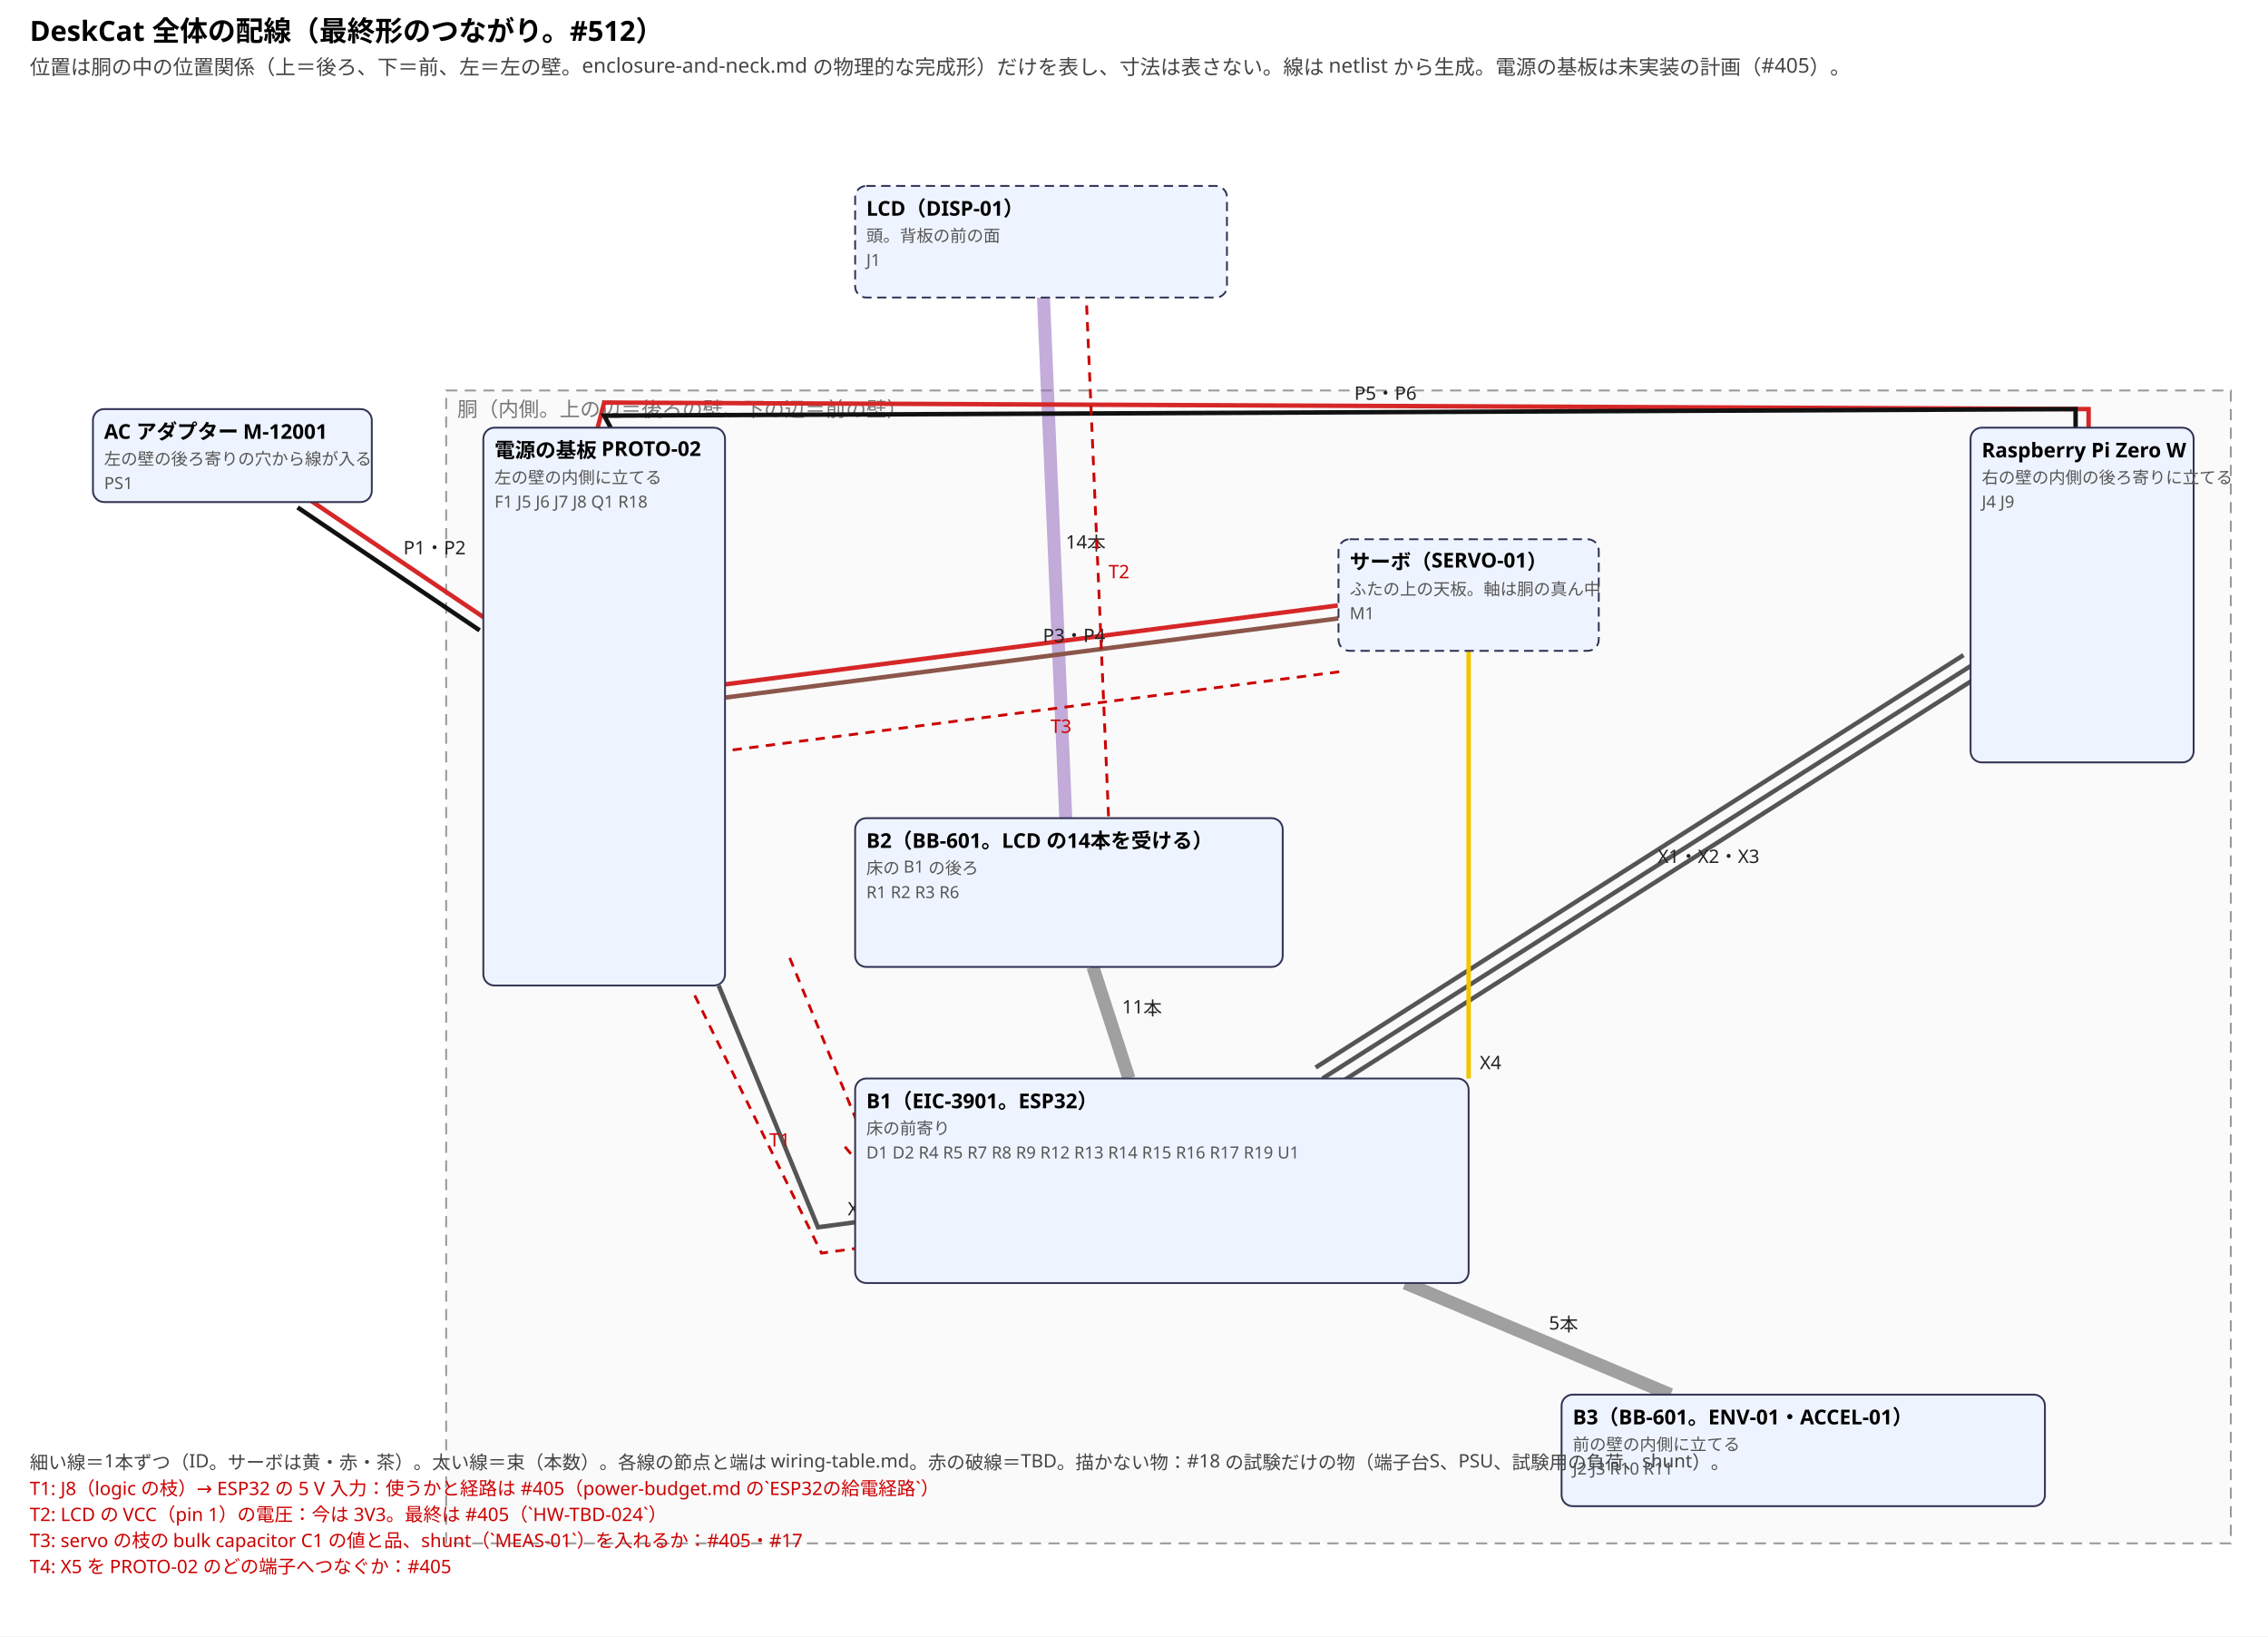
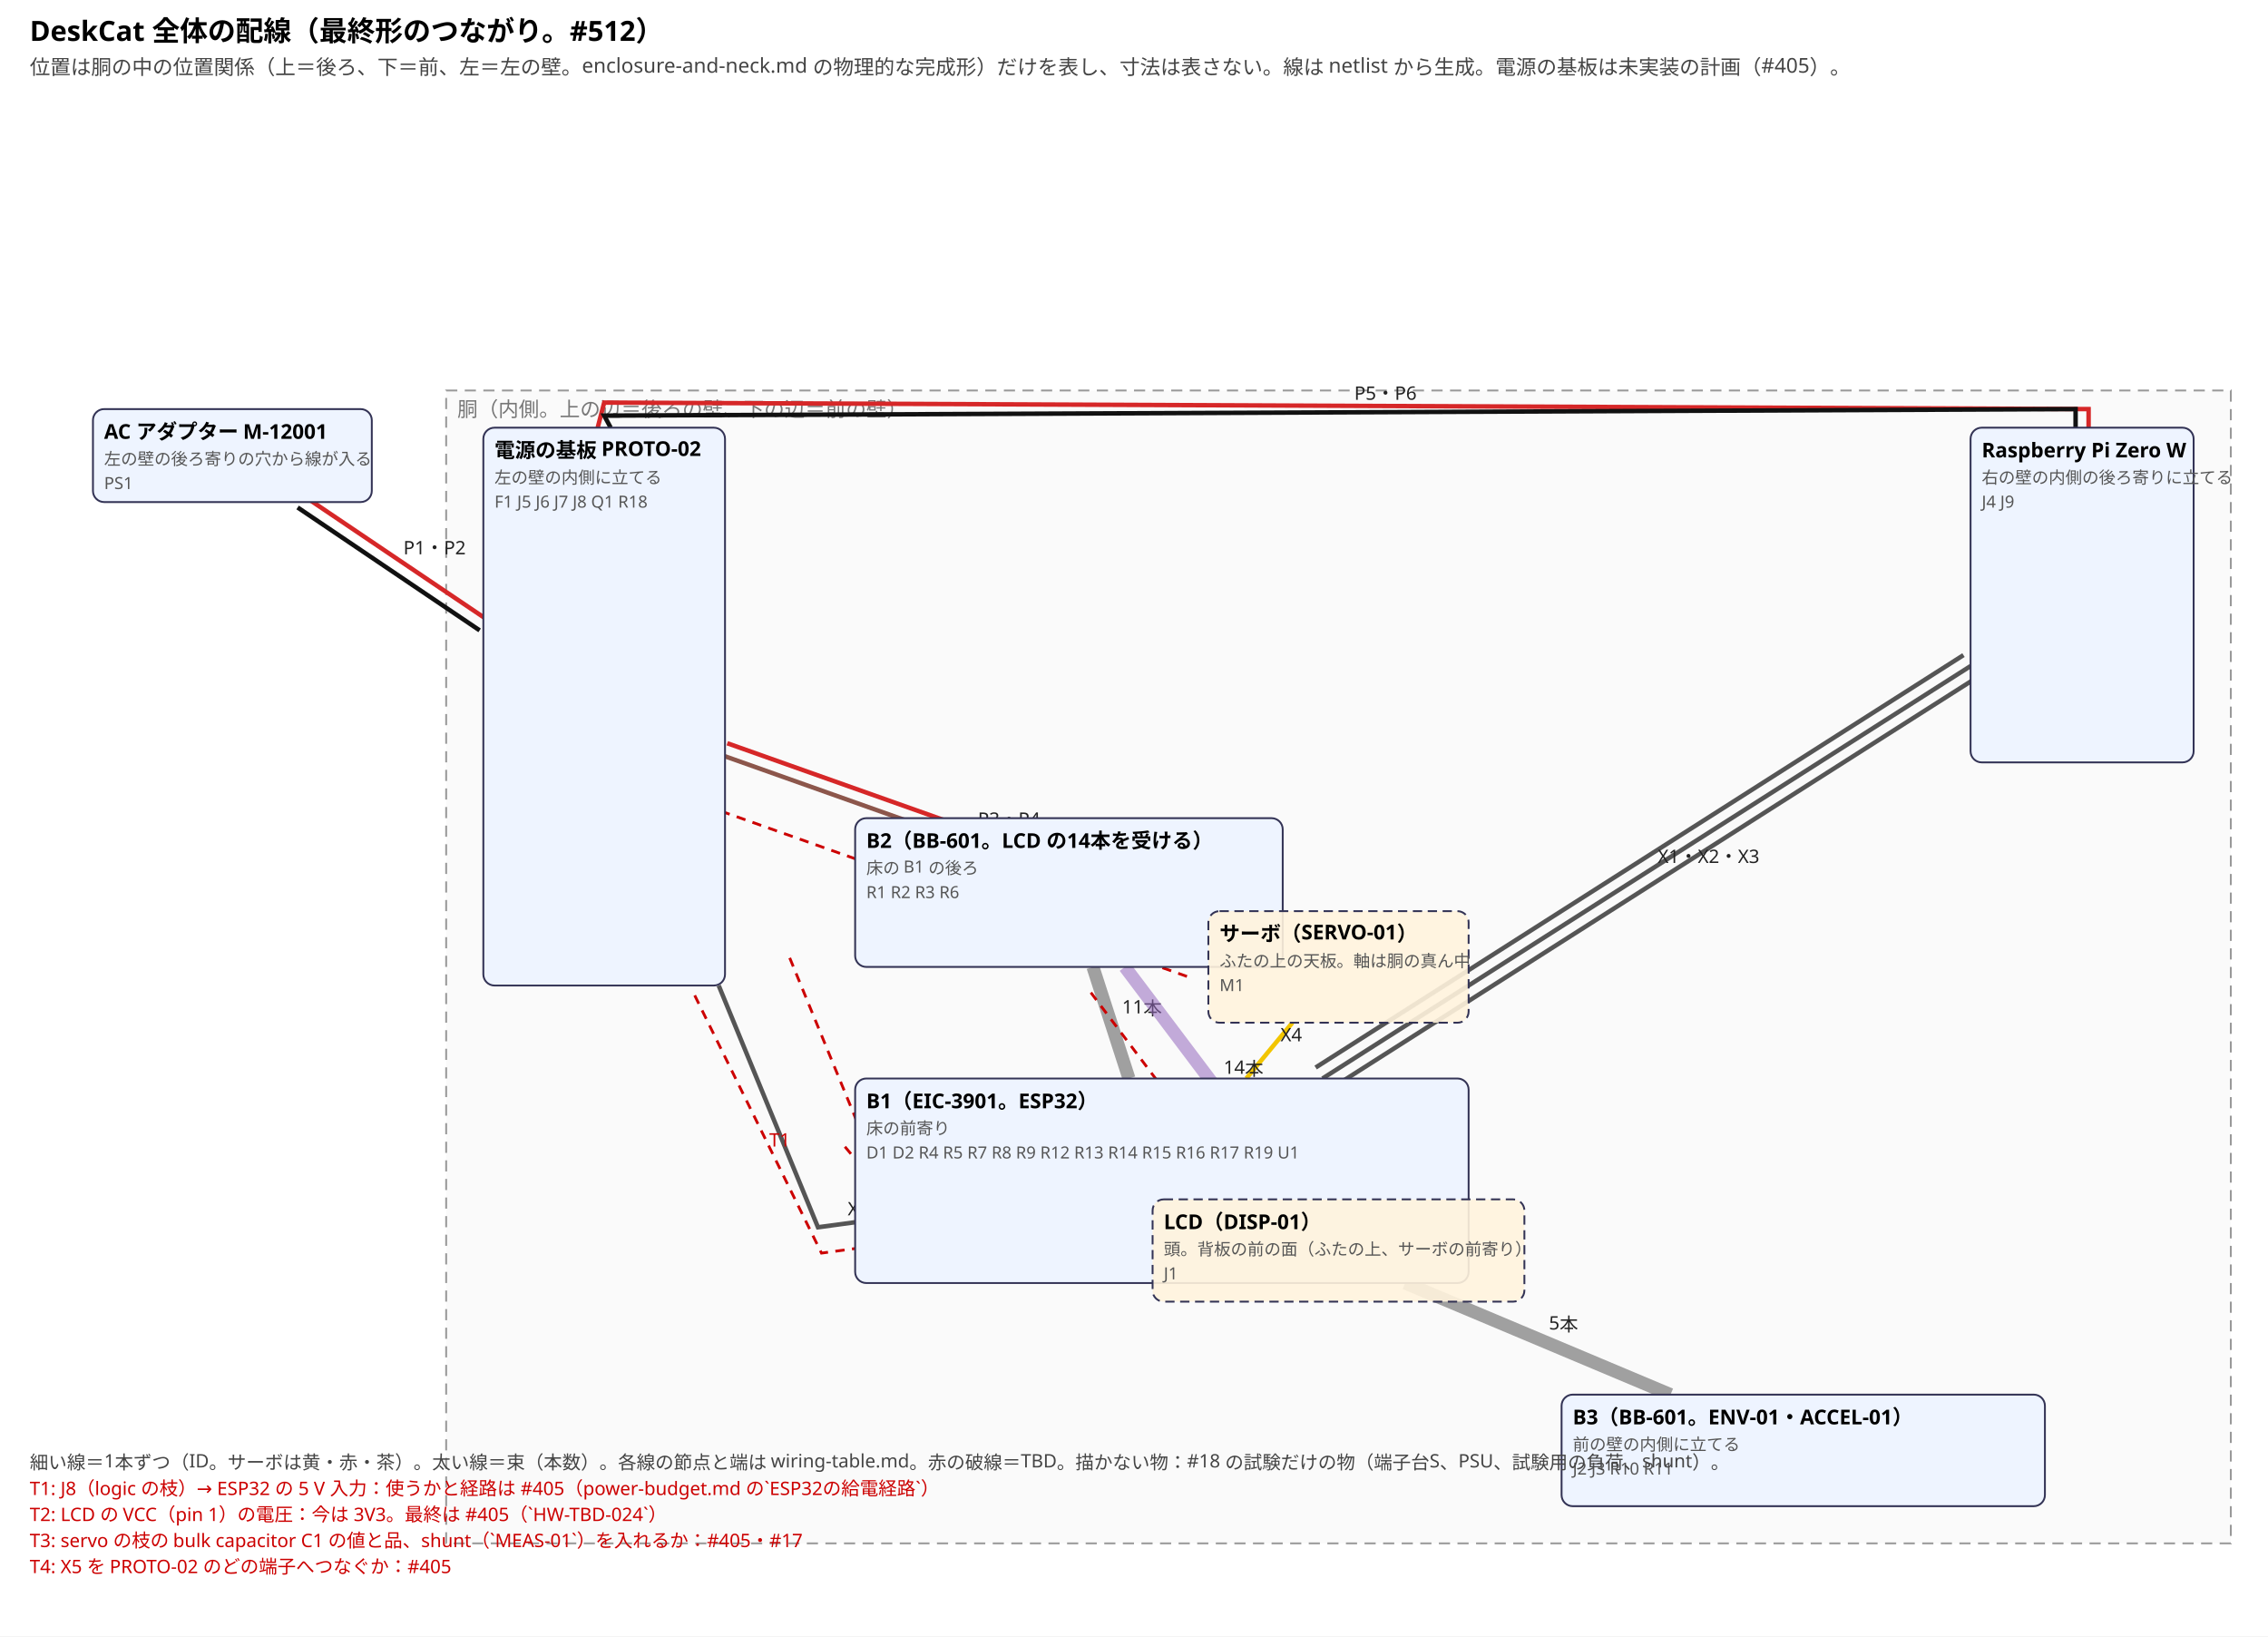
<svg xmlns="http://www.w3.org/2000/svg" width="1220" height="880" viewBox="0 0 1220 880" font-family="sans-serif">
  <rect width="1220" height="880" fill="#fff" />
  <text x="16" y="22" font-size="15" font-weight="bold">DeskCat 全体の配線（最終形のつながり。#512）</text>
  <text x="16" y="40" font-size="11" fill="#444">位置は胴の中の位置関係（上＝後ろ、下＝前、左＝左の壁。enclosure-and-neck.md の物理的な完成形）だけを表し、寸法は表さない。線は netlist から生成。電源の基板は未実装の計画（#405）。</text>
  <rect x="240" y="210" width="960" height="620" fill="#fafafa" stroke="#999" stroke-dasharray="6 4" />
  <text x="246" y="224" font-size="11" fill="#777">胴（内側。上の辺＝後ろの壁、下の辺＝前の壁）</text>
  <polyline points="607.3,580.0 587.9,520.0" fill="none" stroke="#555555" stroke-width="7" opacity="0.55" />
  <text x="603.6" y="545.0" font-size="10" fill="#222">11本</text>
  <polyline points="755.9,690.0 898.6,750.0" fill="none" stroke="#555555" stroke-width="7" opacity="0.55" />
  <text x="833.2" y="715.0" font-size="10" fill="#222">5本</text>
  <polyline points="460.0,657.3 440.0,660.0 386.6,530.0" fill="none" stroke="#555555" stroke-width="2.4" />
  <text x="456.0" y="653.6" font-size="10" fill="#222">X5</text>
  <polyline points="707.7,574.1 1056.2,352.3" fill="none" stroke="#555555" stroke-width="2.4" />
  <polyline points="711.4,580.0 1060.0,358.2" fill="none" stroke="#555555" stroke-width="2.4" />
  <polyline points="715.2,585.9 1063.8,364.1" fill="none" stroke="#555555" stroke-width="2.4" />
  <text x="891.7" y="464.1" font-size="10" fill="#222">X1・X2・X3</text>
-   <polyline points="790.0,580.0 790.0,580.0 790.0,350.0" fill="none" stroke="#f2c500" stroke-width="2.4" />
-   <text x="796.0" y="575.0" font-size="10" fill="#222">X4</text>
-   <polyline points="573.3,440.0 561.3,160.0" fill="none" stroke="#9467bd" stroke-width="7" opacity="0.55" />
-   <text x="573.3" y="295.0" font-size="10" fill="#222">14本</text>
+   <polyline points="670.4,580.0 695.2,550.0" fill="none" stroke="#f2c500" stroke-width="2.4" />
+   <text x="688.8" y="560.0" font-size="10" fill="#222">X4</text>
+   <polyline points="605.1,520.0 699.3,645.0" fill="none" stroke="#9467bd" stroke-width="7" opacity="0.55" />
+   <text x="658.2" y="577.5" font-size="10" fill="#222">14本</text>
  <polyline points="164.0,267.1 262.0,333.2" fill="none" stroke="#d62728" stroke-width="2.4" />
  <polyline points="160.1,272.9 258.0,339.0" fill="none" stroke="#111111" stroke-width="2.4" />
  <text x="217.0" y="298.1" font-size="10" fill="#222">P1・P2</text>
  <polyline points="321.5,230.0 325.0,216.5 1123.5,220.0 1123.5,230.0" fill="none" stroke="#d62728" stroke-width="2.4" />
  <polyline points="328.5,230.0 325.0,223.5 1116.5,220.0 1116.5,230.0" fill="none" stroke="#111111" stroke-width="2.4" />
  <text x="728.5" y="215.0" font-size="10" fill="#222">P5・P6</text>
-   <polyline points="389.6,368.1 719.6,325.6" fill="none" stroke="#d62728" stroke-width="2.4" />
-   <polyline points="390.4,375.1 720.4,332.5" fill="none" stroke="#8c564b" stroke-width="2.4" />
-   <text x="561.0" y="345.3" font-size="10" fill="#222">P3・P4</text>
+   <polyline points="391.2,399.7 651.2,491.9" fill="none" stroke="#d62728" stroke-width="2.4" />
+   <polyline points="388.8,406.3 648.8,498.5" fill="none" stroke="#8c564b" stroke-width="2.4" />
+   <text x="526.0" y="444.1" font-size="10" fill="#222">P3・P4</text>
  <polyline points="373.7,535.3 441.9,673.9 461.9,671.2" fill="none" stroke="#c00" stroke-width="1.5" stroke-dasharray="5 4" />
  <text x="413.8" y="616.6" font-size="10" fill="#c00">T1</text>
-   <polyline points="596.3,439.0 584.3,159.0" fill="none" stroke="#c00" stroke-width="1.5" stroke-dasharray="5 4" />
-   <text x="596.3" y="311.0" font-size="10" fill="#c00">T2</text>
-   <polyline points="394.1,403.3 724.1,360.8" fill="none" stroke="#c00" stroke-width="1.5" stroke-dasharray="5 4" />
-   <text x="565.1" y="394.1" font-size="10" fill="#c00">T3</text>
+   <polyline points="586.8,533.8 680.9,658.8" fill="none" stroke="#c00" stroke-width="1.5" stroke-dasharray="5 4" />
+   <text x="639.8" y="608.3" font-size="10" fill="#c00">T2</text>
+   <polyline points="379.3,433.2 639.3,525.4" fill="none" stroke="#c00" stroke-width="1.5" stroke-dasharray="5 4" />
+   <text x="515.3" y="491.3" font-size="10" fill="#c00">T3</text>
  <polyline points="454.5,616.7 477.9,644.4 424.5,514.4" fill="none" stroke="#c00" stroke-width="1.5" stroke-dasharray="5 4" />
  <text x="472.2" y="642.5" font-size="10" fill="#c00">T4</text>
-   <rect x="460" y="100" width="200" height="60" rx="6" fill="#eef4ff" stroke="#335" stroke-dasharray="5 3" />
-   <text x="466" y="116" font-size="11" font-weight="bold">LCD（DISP-01）</text>
-   <text x="466" y="130" font-size="9" fill="#555">頭。背板の前の面</text>
-   <text x="466" y="143" font-size="9" fill="#555">J1</text>
-   <rect x="720" y="290" width="140" height="60" rx="6" fill="#eef4ff" stroke="#335" stroke-dasharray="5 3" />
-   <text x="726" y="306" font-size="11" font-weight="bold">サーボ（SERVO-01）</text>
-   <text x="726" y="320" font-size="9" fill="#555">ふたの上の天板。軸は胴の真ん中</text>
-   <text x="726" y="333" font-size="9" fill="#555">M1</text>
  <rect x="260" y="230" width="130" height="300" rx="6" fill="#eef4ff" stroke="#335" />
  <text x="266" y="246" font-size="11" font-weight="bold">電源の基板 PROTO-02</text>
  <text x="266" y="260" font-size="9" fill="#555">左の壁の内側に立てる</text>
  <text x="266" y="273" font-size="9" fill="#555">F1 J5 J6 J7 J8 Q1 R18</text>
  <rect x="50" y="220" width="150" height="50" rx="6" fill="#eef4ff" stroke="#335" />
  <text x="56" y="236" font-size="11" font-weight="bold">AC アダプター M-12001</text>
  <text x="56" y="250" font-size="9" fill="#555">左の壁の後ろ寄りの穴から線が入る</text>
  <text x="56" y="263" font-size="9" fill="#555">PS1</text>
  <rect x="1060" y="230" width="120" height="180" rx="6" fill="#eef4ff" stroke="#335" />
  <text x="1066" y="246" font-size="11" font-weight="bold">Raspberry Pi Zero W</text>
  <text x="1066" y="260" font-size="9" fill="#555">右の壁の内側の後ろ寄りに立てる</text>
  <text x="1066" y="273" font-size="9" fill="#555">J4 J9</text>
  <rect x="460" y="440" width="230" height="80" rx="6" fill="#eef4ff" stroke="#335" />
  <text x="466" y="456" font-size="11" font-weight="bold">B2（BB-601。LCD の14本を受ける）</text>
  <text x="466" y="470" font-size="9" fill="#555">床の B1 の後ろ</text>
  <text x="466" y="483" font-size="9" fill="#555">R1 R2 R3 R6</text>
  <rect x="460" y="580" width="330" height="110" rx="6" fill="#eef4ff" stroke="#335" />
  <text x="466" y="596" font-size="11" font-weight="bold">B1（EIC-3901。ESP32）</text>
  <text x="466" y="610" font-size="9" fill="#555">床の前寄り</text>
  <text x="466" y="623" font-size="9" fill="#555">D1 D2 R4 R5 R7 R8 R9 R12 R13 R14 R15 R16 R17 R19 U1</text>
  <rect x="840" y="750" width="260" height="60" rx="6" fill="#eef4ff" stroke="#335" />
  <text x="846" y="766" font-size="11" font-weight="bold">B3（BB-601。ENV-01・ACCEL-01）</text>
  <text x="846" y="780" font-size="9" fill="#555">前の壁の内側に立てる</text>
  <text x="846" y="793" font-size="9" fill="#555">J2 J3 R10 R11</text>
+   <rect x="620" y="645" width="200" height="55" rx="6" fill="#fff3dd" fill-opacity="0.9" stroke="#335" stroke-dasharray="5 3" />
+   <text x="626" y="661" font-size="11" font-weight="bold">LCD（DISP-01）</text>
+   <text x="626" y="675" font-size="9" fill="#555">頭。背板の前の面（ふたの上、サーボの前寄り）</text>
+   <text x="626" y="688" font-size="9" fill="#555">J1</text>
+   <rect x="650" y="490" width="140" height="60" rx="6" fill="#fff3dd" fill-opacity="0.9" stroke="#335" stroke-dasharray="5 3" />
+   <text x="656" y="506" font-size="11" font-weight="bold">サーボ（SERVO-01）</text>
+   <text x="656" y="520" font-size="9" fill="#555">ふたの上の天板。軸は胴の真ん中</text>
+   <text x="656" y="533" font-size="9" fill="#555">M1</text>
  <text x="16" y="790" font-size="10" fill="#444">細い線＝1本ずつ（ID。サーボは黄・赤・茶）。太い線＝束（本数）。各線の節点と端は wiring-table.md。赤の破線＝TBD。描かない物：#18 の試験だけの物（端子台S、PSU、試験用の負荷、shunt）。</text>
  <text x="16" y="804" font-size="10" fill="#c00">T1: J8（logic の枝）→ ESP32 の 5 V 入力：使うかと経路は #405（power-budget.md の`ESP32の給電経路`）</text>
  <text x="16" y="818" font-size="10" fill="#c00">T2: LCD の VCC（pin 1）の電圧：今は 3V3。最終は #405（`HW-TBD-024`）</text>
  <text x="16" y="832" font-size="10" fill="#c00">T3: servo の枝の bulk capacitor C1 の値と品、shunt（`MEAS-01`）を入れるか：#405・#17</text>
  <text x="16" y="846" font-size="10" fill="#c00">T4: X5 を PROTO-02 のどの端子へつなぐか：#405</text>
</svg>
